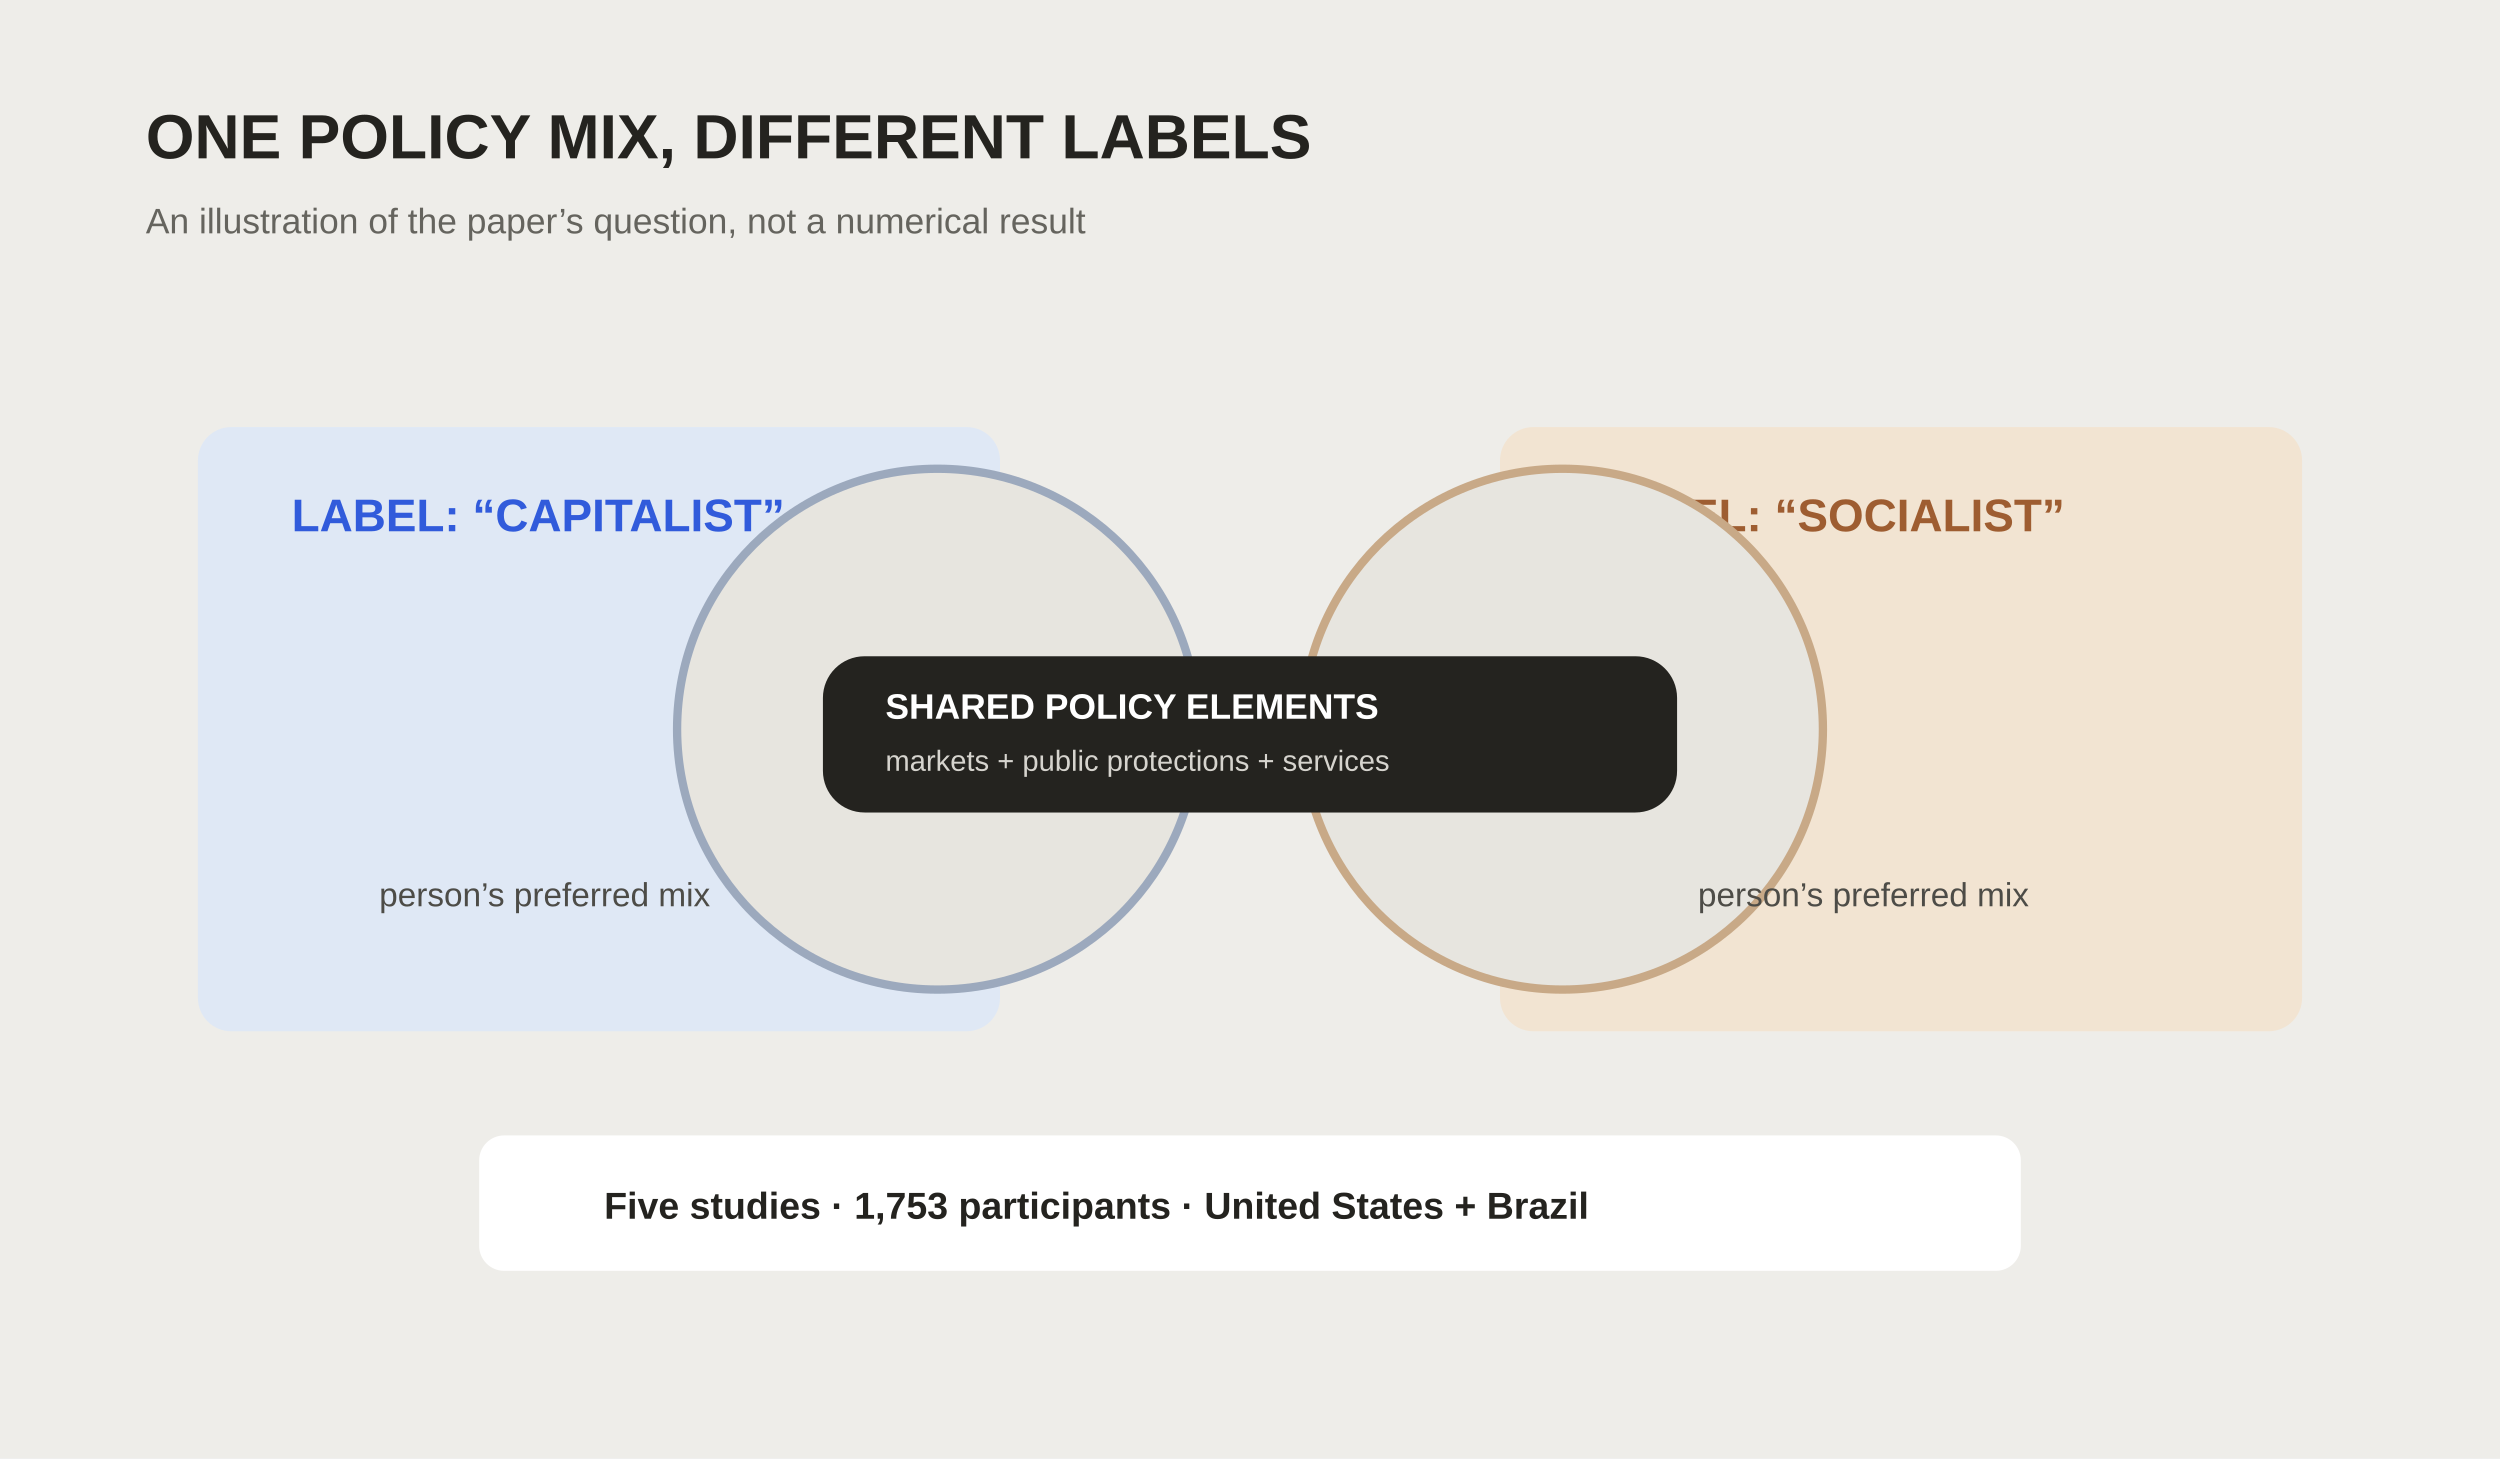
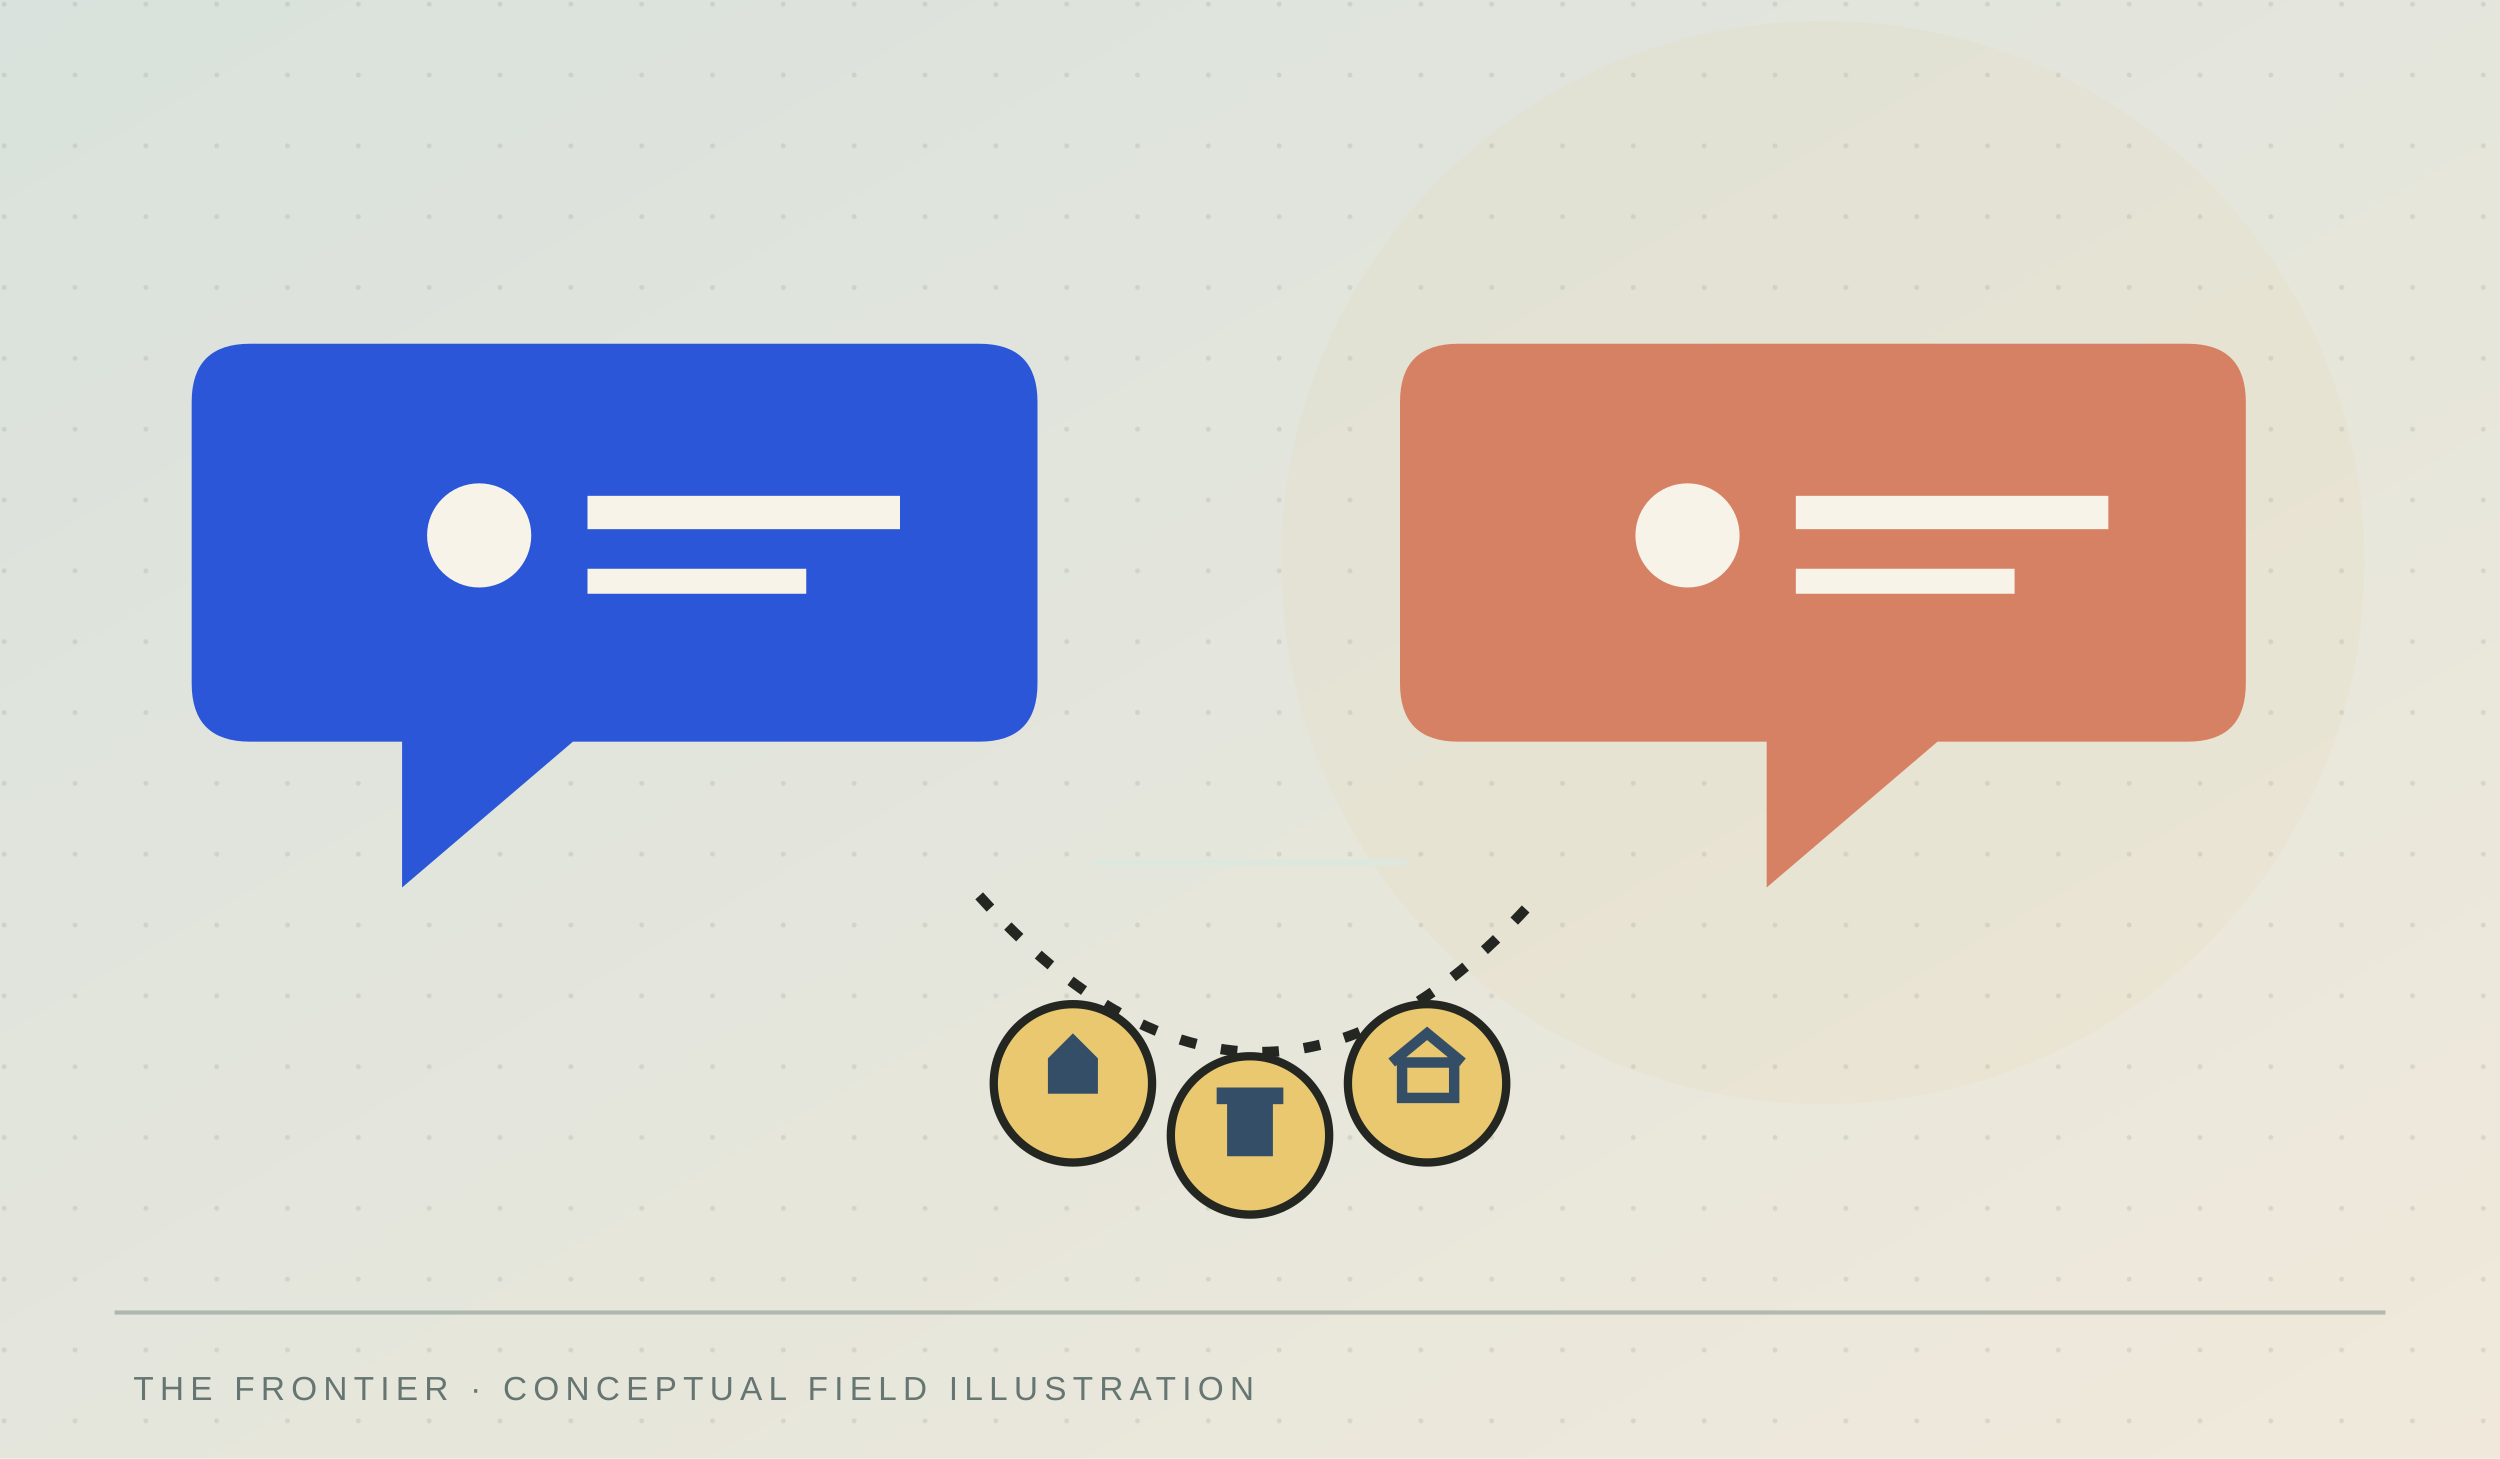
- <svg xmlns="http://www.w3.org/2000/svg" viewBox="0 0 1200 700" role="img" aria-labelledby="title desc">
-   <rect width="1200" height="700" fill="#eeede9" />
-   <text x="70" y="76" font-family="Arial,sans-serif" font-size="30" font-weight="700" fill="#24231f">ONE POLICY MIX, DIFFERENT LABELS</text>
-   <text x="70" y="112" font-family="Arial,sans-serif" font-size="17" fill="#65645e">An illustration of the paper’s question, not a numerical result</text>
-   <g font-family="Arial,sans-serif">
-     <rect x="95" y="205" width="385" height="290" rx="16" fill="#dfe8f5" />
-     <rect x="720" y="205" width="385" height="290" rx="16" fill="#f2e4d2" />
-     <text x="140" y="255" font-size="22" font-weight="700" fill="#315bdb">LABEL: “CAPITALIST”</text>
-     <text x="765" y="255" font-size="22" font-weight="700" fill="#9e5d31">LABEL: “SOCIALIST”</text>
-     <circle cx="450" cy="350" r="125" fill="#e7e5df" stroke="#9ca9bd" stroke-width="4" />
-     <circle cx="750" cy="350" r="125" fill="#e7e5df" stroke="#c8a987" stroke-width="4" />
-     <path d="M450 350H750" stroke="#315bdb" stroke-width="5" stroke-dasharray="10 8" />
-     <rect x="395" y="315" width="410" height="75" rx="20" fill="#24231f" />
-     <text x="425" y="345" font-size="17" font-weight="700" fill="#fff">SHARED POLICY ELEMENTS</text>
-     <text x="425" y="370" font-size="14" fill="#d6d4ce">markets + public protections + services</text>
-     <text x="182" y="435" font-size="16" fill="#4d4c47">person’s preferred mix</text>
-     <text x="815" y="435" font-size="16" fill="#4d4c47">person’s preferred mix</text>
-     <rect x="230" y="545" width="740" height="65" rx="12" fill="#fff" />
-     <text x="290" y="585" font-size="18" font-weight="700" fill="#24231f">Five studies · 1,753 participants · United States + Brazil</text>
+ <svg xmlns="http://www.w3.org/2000/svg" width="1200" height="700" viewBox="0 0 1200 700" role="img" aria-labelledby="title desc">
+   <defs>
+     <linearGradient id="bg" x1="0" y1="0" x2="1" y2="1">
+       <stop stop-color="#d9e2dc" />
+       <stop offset="1" stop-color="#f0e9db" />
+     </linearGradient>
+     <pattern id="grain" width="34" height="34" patternUnits="userSpaceOnUse">
+       <circle cx="2" cy="2" r="1.2" fill="#7b8676" opacity=".18" />
+     </pattern>
+   </defs>
+   <rect width="1200" height="700" fill="url(#bg)" />
+   <rect width="1200" height="700" fill="url(#grain)" />
+   <circle cx="875" cy="270" r="260" fill="#e1b766" opacity=".07" />
+   <path d="M120 165h350q28 0 28 28v135q0 28-28 28H275l-82 70v-70h-73q-28 0-28-28V193q0-28 28-28Z" fill="#2b56d7" />
+   <path d="M700 165h350q28 0 28 28v135q0 28-28 28H930l-82 70v-70h-148q-28 0-28-28V193q0-28 28-28Z" fill="#d68163" />
+   <g fill="#f7f3e9">
+     <circle cx="230" cy="257" r="25" />
+     <rect x="282" y="238" width="150" height="16" />
+     <rect x="282" y="273" width="105" height="12" />
+     <circle cx="810" cy="257" r="25" />
+     <rect x="862" y="238" width="150" height="16" />
+     <rect x="862" y="273" width="105" height="12" />
  </g>
+   <path d="M470 430 C560 530 650 530 738 430" fill="none" stroke="#242622" stroke-width="5" stroke-dasharray="8 12" />
+   <g fill="#e9c86f" stroke="#242622" stroke-width="4">
+     <circle cx="515" cy="520" r="38" />
+     <circle cx="600" cy="545" r="38" />
+     <circle cx="685" cy="520" r="38" />
+   </g>
+   <g fill="#354e68">
+     <path d="M503 525h24v-17l-12-12-12 12Z" />
+     <path d="M589 555h22v-25h-22Zm-5-25h32v-8h-32Z" />
+     <path d="M673 527h25v-17h-25Zm-5-17 17-14 17 14" fill="none" stroke="#354e68" stroke-width="5" />
+   </g>
+   <path d="M525 414h150" stroke="#dce8de" stroke-width="3" />
+   <path d="M55 630H1145" stroke="#6c817b" stroke-width="2" opacity=".45" />
+   <text x="64" y="672" fill="#495d5a" opacity=".82" font-family="Arial,sans-serif" font-size="16" letter-spacing="3">THE FRONTIER · CONCEPTUAL FIELD ILLUSTRATION</text>
</svg>
